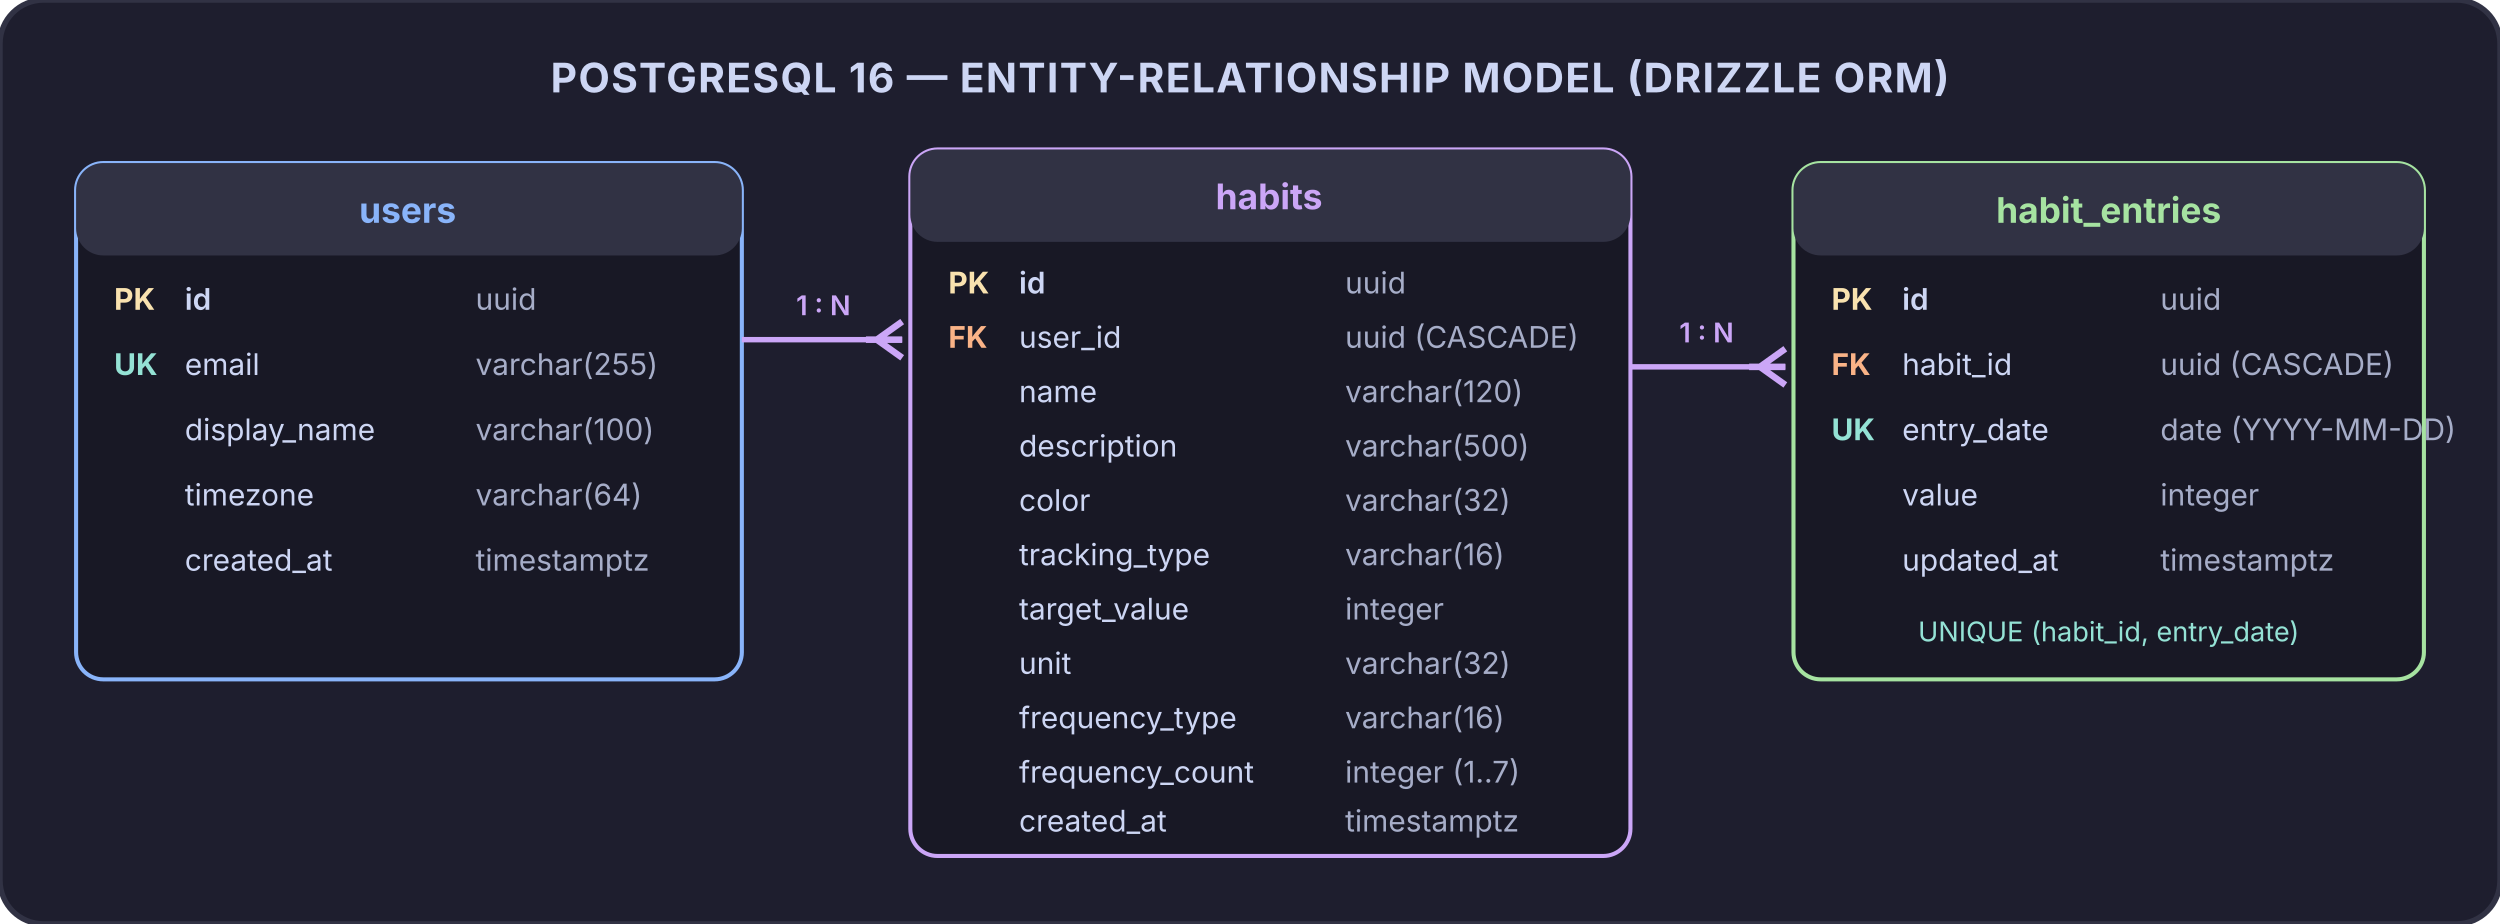
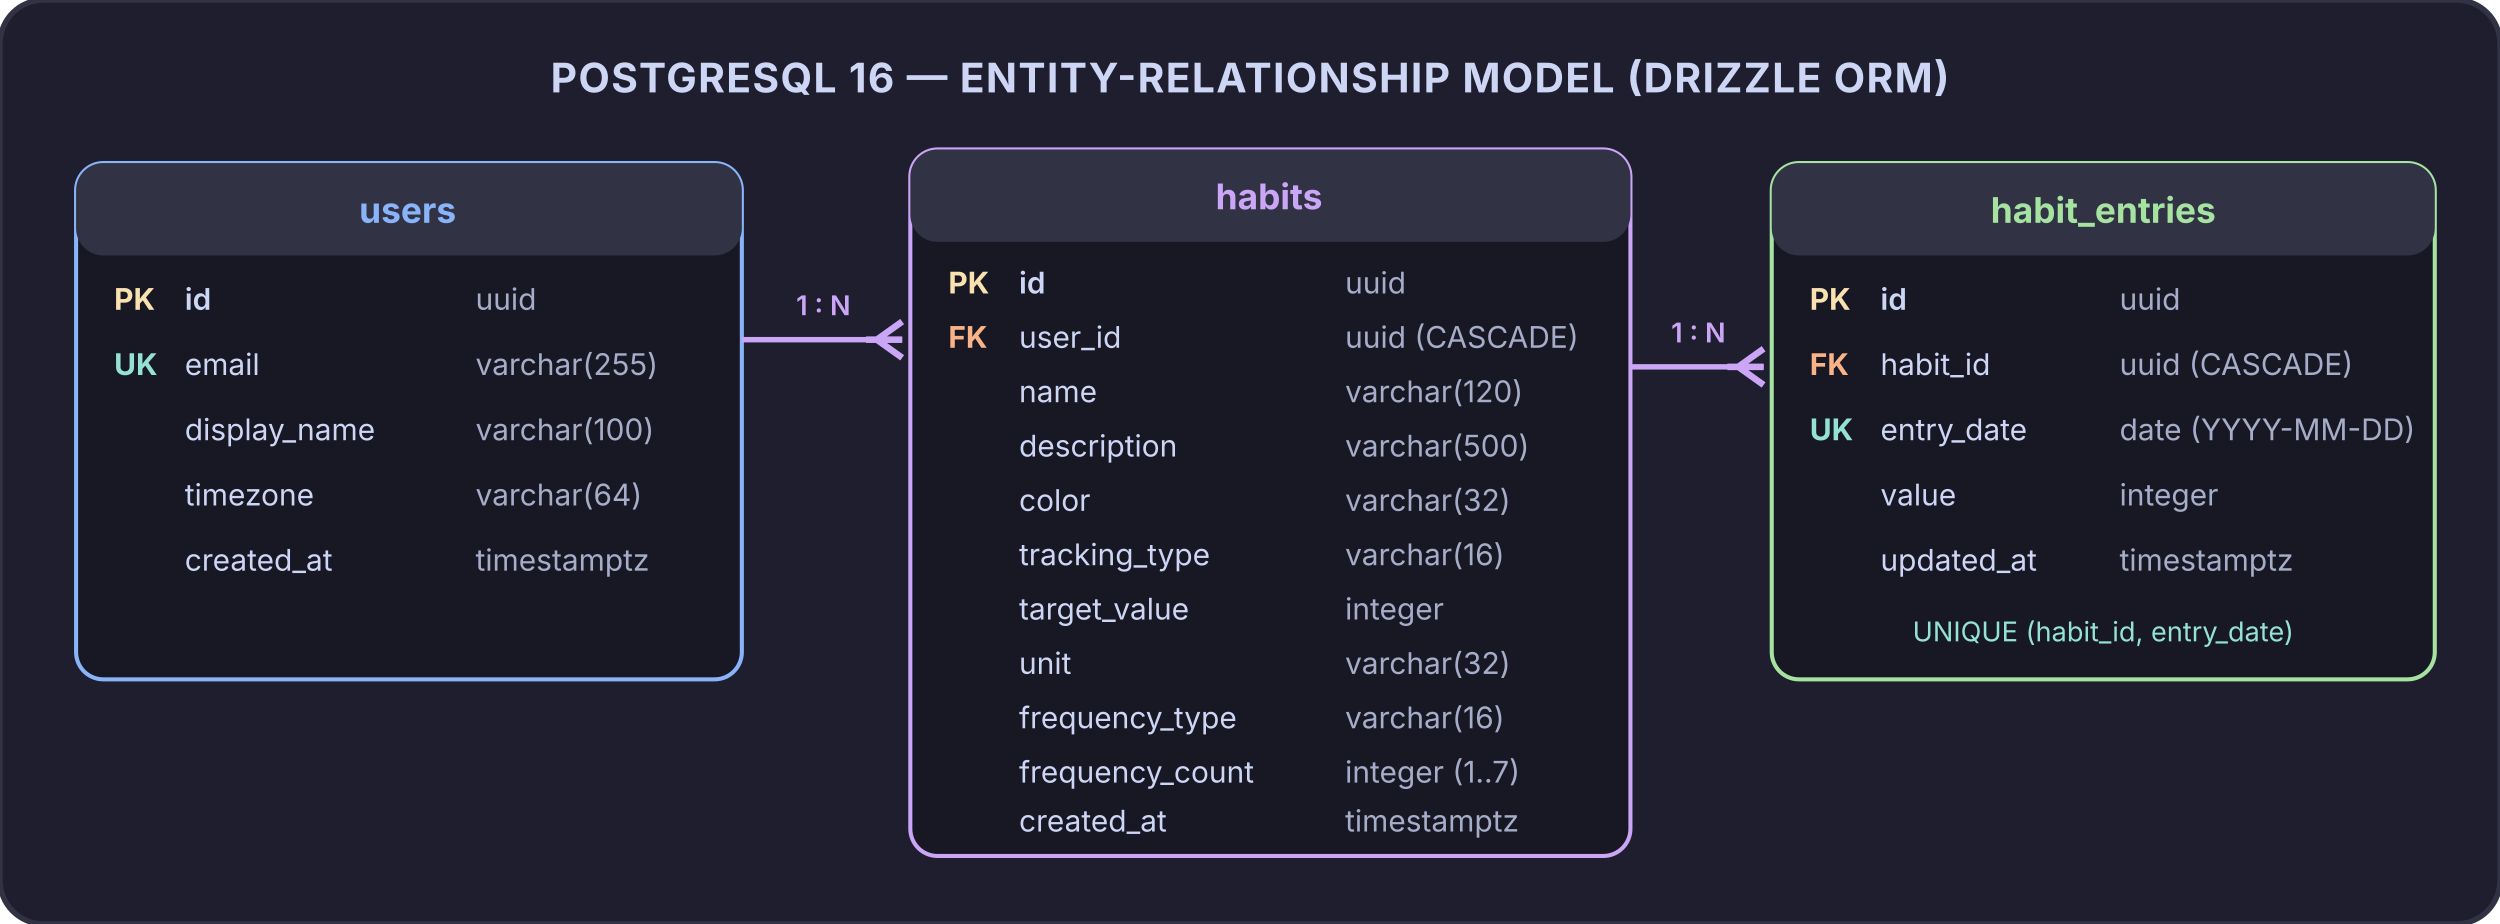
<svg xmlns="http://www.w3.org/2000/svg" viewBox="0 0 920 340" width="100%" height="100%" font-family="Inter, -apple-system, BlinkMacSystemFont, 'Segoe UI', Roboto, monospace">
  <defs>
    <marker id="er-crow" viewBox="0 0 12 12" refX="10" refY="6" markerWidth="8" markerHeight="8" orient="auto-start-reverse">
      <path d="M 0 6 L 10 6 M 10 1 L 3 6 L 10 11" fill="none" stroke="#cba6f7" stroke-width="1.8" />
    </marker>
  </defs>
  <rect width="920" height="340" rx="16" fill="#1e1e2e" stroke="#313244" stroke-width="2" />
  <text x="460" y="34" text-anchor="middle" fill="#cdd6f4" font-size="15" font-weight="700" letter-spacing="0.5">
    POSTGRESQL 16 — ENTITY-RELATIONSHIP MODEL (DRIZZLE ORM)
  </text>
  <rect x="28" y="60" width="245" height="190" rx="10" fill="#181825" stroke="#89b4fa" stroke-width="1.5" />
  <rect x="28" y="60" width="245" height="34" rx="10" fill="#313244" />
  <text x="150" y="82" text-anchor="middle" fill="#89b4fa" font-size="13" font-weight="700">users</text>
  <text x="42" y="114" fill="#f9e2af" font-size="11" font-weight="700">PK</text>
  <text x="68" y="114" fill="#cdd6f4" font-size="11" font-weight="600">id</text>
  <text x="175" y="114" fill="#a6adc8" font-size="11">uuid</text>
  <text x="42" y="138" fill="#94e2d5" font-size="11" font-weight="700">UK</text>
  <text x="68" y="138" fill="#cdd6f4" font-size="11">email</text>
  <text x="175" y="138" fill="#a6adc8" font-size="11">varchar(255)</text>
  <text x="68" y="162" fill="#cdd6f4" font-size="11">display_name</text>
  <text x="175" y="162" fill="#a6adc8" font-size="11">varchar(100)</text>
  <text x="68" y="186" fill="#cdd6f4" font-size="11">timezone</text>
  <text x="175" y="186" fill="#a6adc8" font-size="11">varchar(64)</text>
  <text x="68" y="210" fill="#cdd6f4" font-size="11">created_at</text>
  <text x="175" y="210" fill="#a6adc8" font-size="11">timestamptz</text>
  <rect x="335" y="55" width="265" height="260" rx="10" fill="#181825" stroke="#cba6f7" stroke-width="1.5" />
  <rect x="335" y="55" width="265" height="34" rx="10" fill="#313244" />
  <text x="467" y="77" text-anchor="middle" fill="#cba6f7" font-size="13" font-weight="700">habits</text>
  <text x="349" y="108" fill="#f9e2af" font-size="11" font-weight="700">PK</text>
  <text x="375" y="108" fill="#cdd6f4" font-size="11" font-weight="600">id</text>
  <text x="495" y="108" fill="#a6adc8" font-size="11">uuid</text>
  <text x="349" y="128" fill="#fab387" font-size="11" font-weight="700">FK</text>
  <text x="375" y="128" fill="#cdd6f4" font-size="11">user_id</text>
  <text x="495" y="128" fill="#a6adc8" font-size="11">uuid (CASCADE)</text>
  <text x="375" y="148" fill="#cdd6f4" font-size="11">name</text>
  <text x="495" y="148" fill="#a6adc8" font-size="11">varchar(120)</text>
  <text x="375" y="168" fill="#cdd6f4" font-size="11">description</text>
  <text x="495" y="168" fill="#a6adc8" font-size="11">varchar(500)</text>
  <text x="375" y="188" fill="#cdd6f4" font-size="11">color</text>
  <text x="495" y="188" fill="#a6adc8" font-size="11">varchar(32)</text>
  <text x="375" y="208" fill="#cdd6f4" font-size="11">tracking_type</text>
  <text x="495" y="208" fill="#a6adc8" font-size="11">varchar(16)</text>
  <text x="375" y="228" fill="#cdd6f4" font-size="11">target_value</text>
  <text x="495" y="228" fill="#a6adc8" font-size="11">integer</text>
  <text x="375" y="248" fill="#cdd6f4" font-size="11">unit</text>
  <text x="495" y="248" fill="#a6adc8" font-size="11">varchar(32)</text>
  <text x="375" y="268" fill="#cdd6f4" font-size="11">frequency_type</text>
  <text x="495" y="268" fill="#a6adc8" font-size="11">varchar(16)</text>
  <text x="375" y="288" fill="#cdd6f4" font-size="11">frequency_count</text>
  <text x="495" y="288" fill="#a6adc8" font-size="11">integer (1..7)</text>
  <text x="375" y="306" fill="#cdd6f4" font-size="11">created_at</text>
  <text x="495" y="306" fill="#a6adc8" font-size="11">timestamptz</text>
-   <rect x="660" y="60" width="232" height="190" rx="10" fill="#181825" stroke="#a6e3a1" stroke-width="1.5" />
-   <rect x="660" y="60" width="232" height="34" rx="10" fill="#313244" />
-   <text x="776" y="82" text-anchor="middle" fill="#a6e3a1" font-size="13" font-weight="700">habit_entries</text>
-   <text x="674" y="114" fill="#f9e2af" font-size="11" font-weight="700">PK</text>
-   <text x="700" y="114" fill="#cdd6f4" font-size="11" font-weight="600">id</text>
-   <text x="795" y="114" fill="#a6adc8" font-size="11">uuid</text>
-   <text x="674" y="138" fill="#fab387" font-size="11" font-weight="700">FK</text>
-   <text x="700" y="138" fill="#cdd6f4" font-size="11">habit_id</text>
-   <text x="795" y="138" fill="#a6adc8" font-size="11">uuid (CASCADE)</text>
-   <text x="674" y="162" fill="#94e2d5" font-size="11" font-weight="700">UK</text>
-   <text x="700" y="162" fill="#cdd6f4" font-size="11">entry_date</text>
-   <text x="795" y="162" fill="#a6adc8" font-size="11">date (YYYY-MM-DD)</text>
-   <text x="700" y="186" fill="#cdd6f4" font-size="11">value</text>
-   <text x="795" y="186" fill="#a6adc8" font-size="11">integer</text>
-   <text x="700" y="210" fill="#cdd6f4" font-size="11">updated_at</text>
-   <text x="795" y="210" fill="#a6adc8" font-size="11">timestamptz</text>
-   <text x="776" y="236" text-anchor="middle" fill="#94e2d5" font-size="10">UNIQUE (habit_id, entry_date)</text>
+   <rect x="652" y="60" width="244" height="190" rx="10" fill="#181825" stroke="#a6e3a1" stroke-width="1.5" />
+   <rect x="652" y="60" width="244" height="34" rx="10" fill="#313244" />
+   <text x="774" y="82" text-anchor="middle" fill="#a6e3a1" font-size="13" font-weight="700">habit_entries</text>
+   <text x="666" y="114" fill="#f9e2af" font-size="11" font-weight="700">PK</text>
+   <text x="692" y="114" fill="#cdd6f4" font-size="11" font-weight="600">id</text>
+   <text x="780" y="114" fill="#a6adc8" font-size="11">uuid</text>
+   <text x="666" y="138" fill="#fab387" font-size="11" font-weight="700">FK</text>
+   <text x="692" y="138" fill="#cdd6f4" font-size="11">habit_id</text>
+   <text x="780" y="138" fill="#a6adc8" font-size="11">uuid (CASCADE)</text>
+   <text x="666" y="162" fill="#94e2d5" font-size="11" font-weight="700">UK</text>
+   <text x="692" y="162" fill="#cdd6f4" font-size="11">entry_date</text>
+   <text x="780" y="162" fill="#a6adc8" font-size="11">date (YYYY-MM-DD)</text>
+   <text x="692" y="186" fill="#cdd6f4" font-size="11">value</text>
+   <text x="780" y="186" fill="#a6adc8" font-size="11">integer</text>
+   <text x="692" y="210" fill="#cdd6f4" font-size="11">updated_at</text>
+   <text x="780" y="210" fill="#a6adc8" font-size="11">timestamptz</text>
+   <text x="774" y="236" text-anchor="middle" fill="#94e2d5" font-size="10">UNIQUE (habit_id, entry_date)</text>
  <line x1="273" y1="125" x2="332" y2="125" stroke="#cba6f7" stroke-width="2" marker-end="url(#er-crow)" />
  <text x="303" y="116" text-anchor="middle" fill="#cba6f7" font-size="10" font-weight="600">1 : N</text>
-   <line x1="600" y1="135" x2="657" y2="135" stroke="#cba6f7" stroke-width="2" marker-end="url(#er-crow)" />
-   <text x="628" y="126" text-anchor="middle" fill="#cba6f7" font-size="10" font-weight="600">1 : N</text>
+   <line x1="600" y1="135" x2="649" y2="135" stroke="#cba6f7" stroke-width="2" marker-end="url(#er-crow)" />
+   <text x="625" y="126" text-anchor="middle" fill="#cba6f7" font-size="10" font-weight="600">1 : N</text>
</svg>
